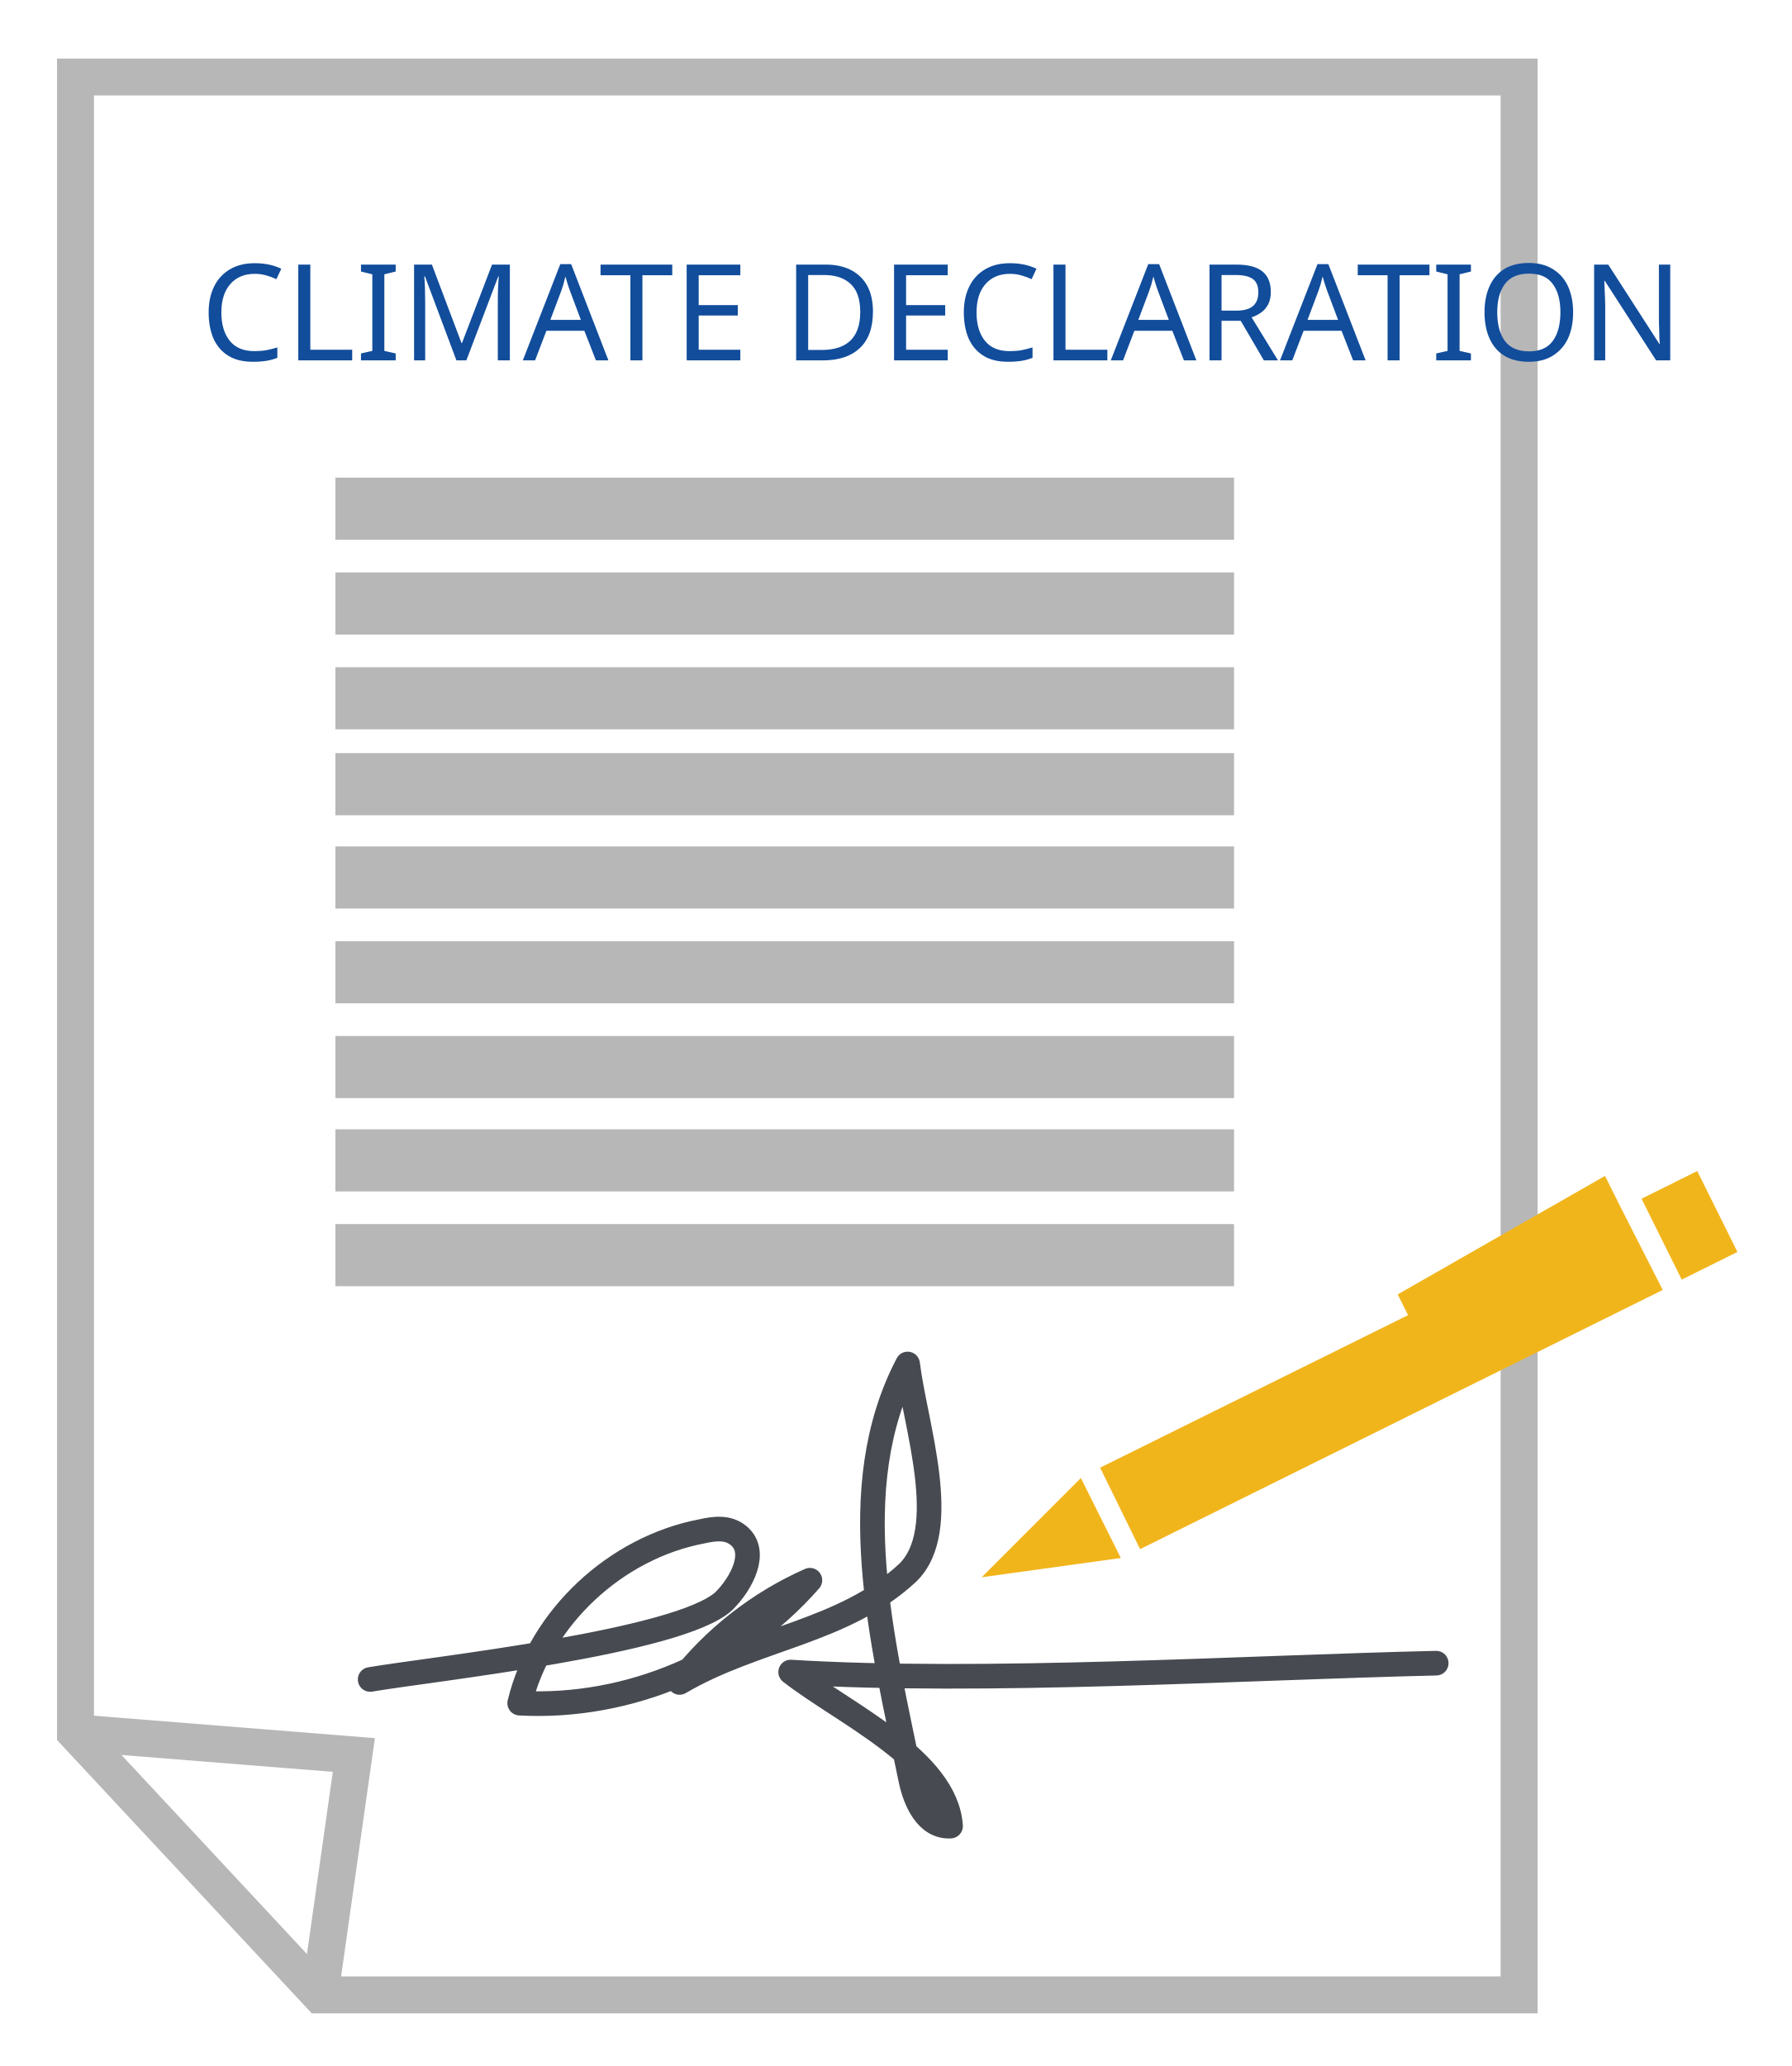
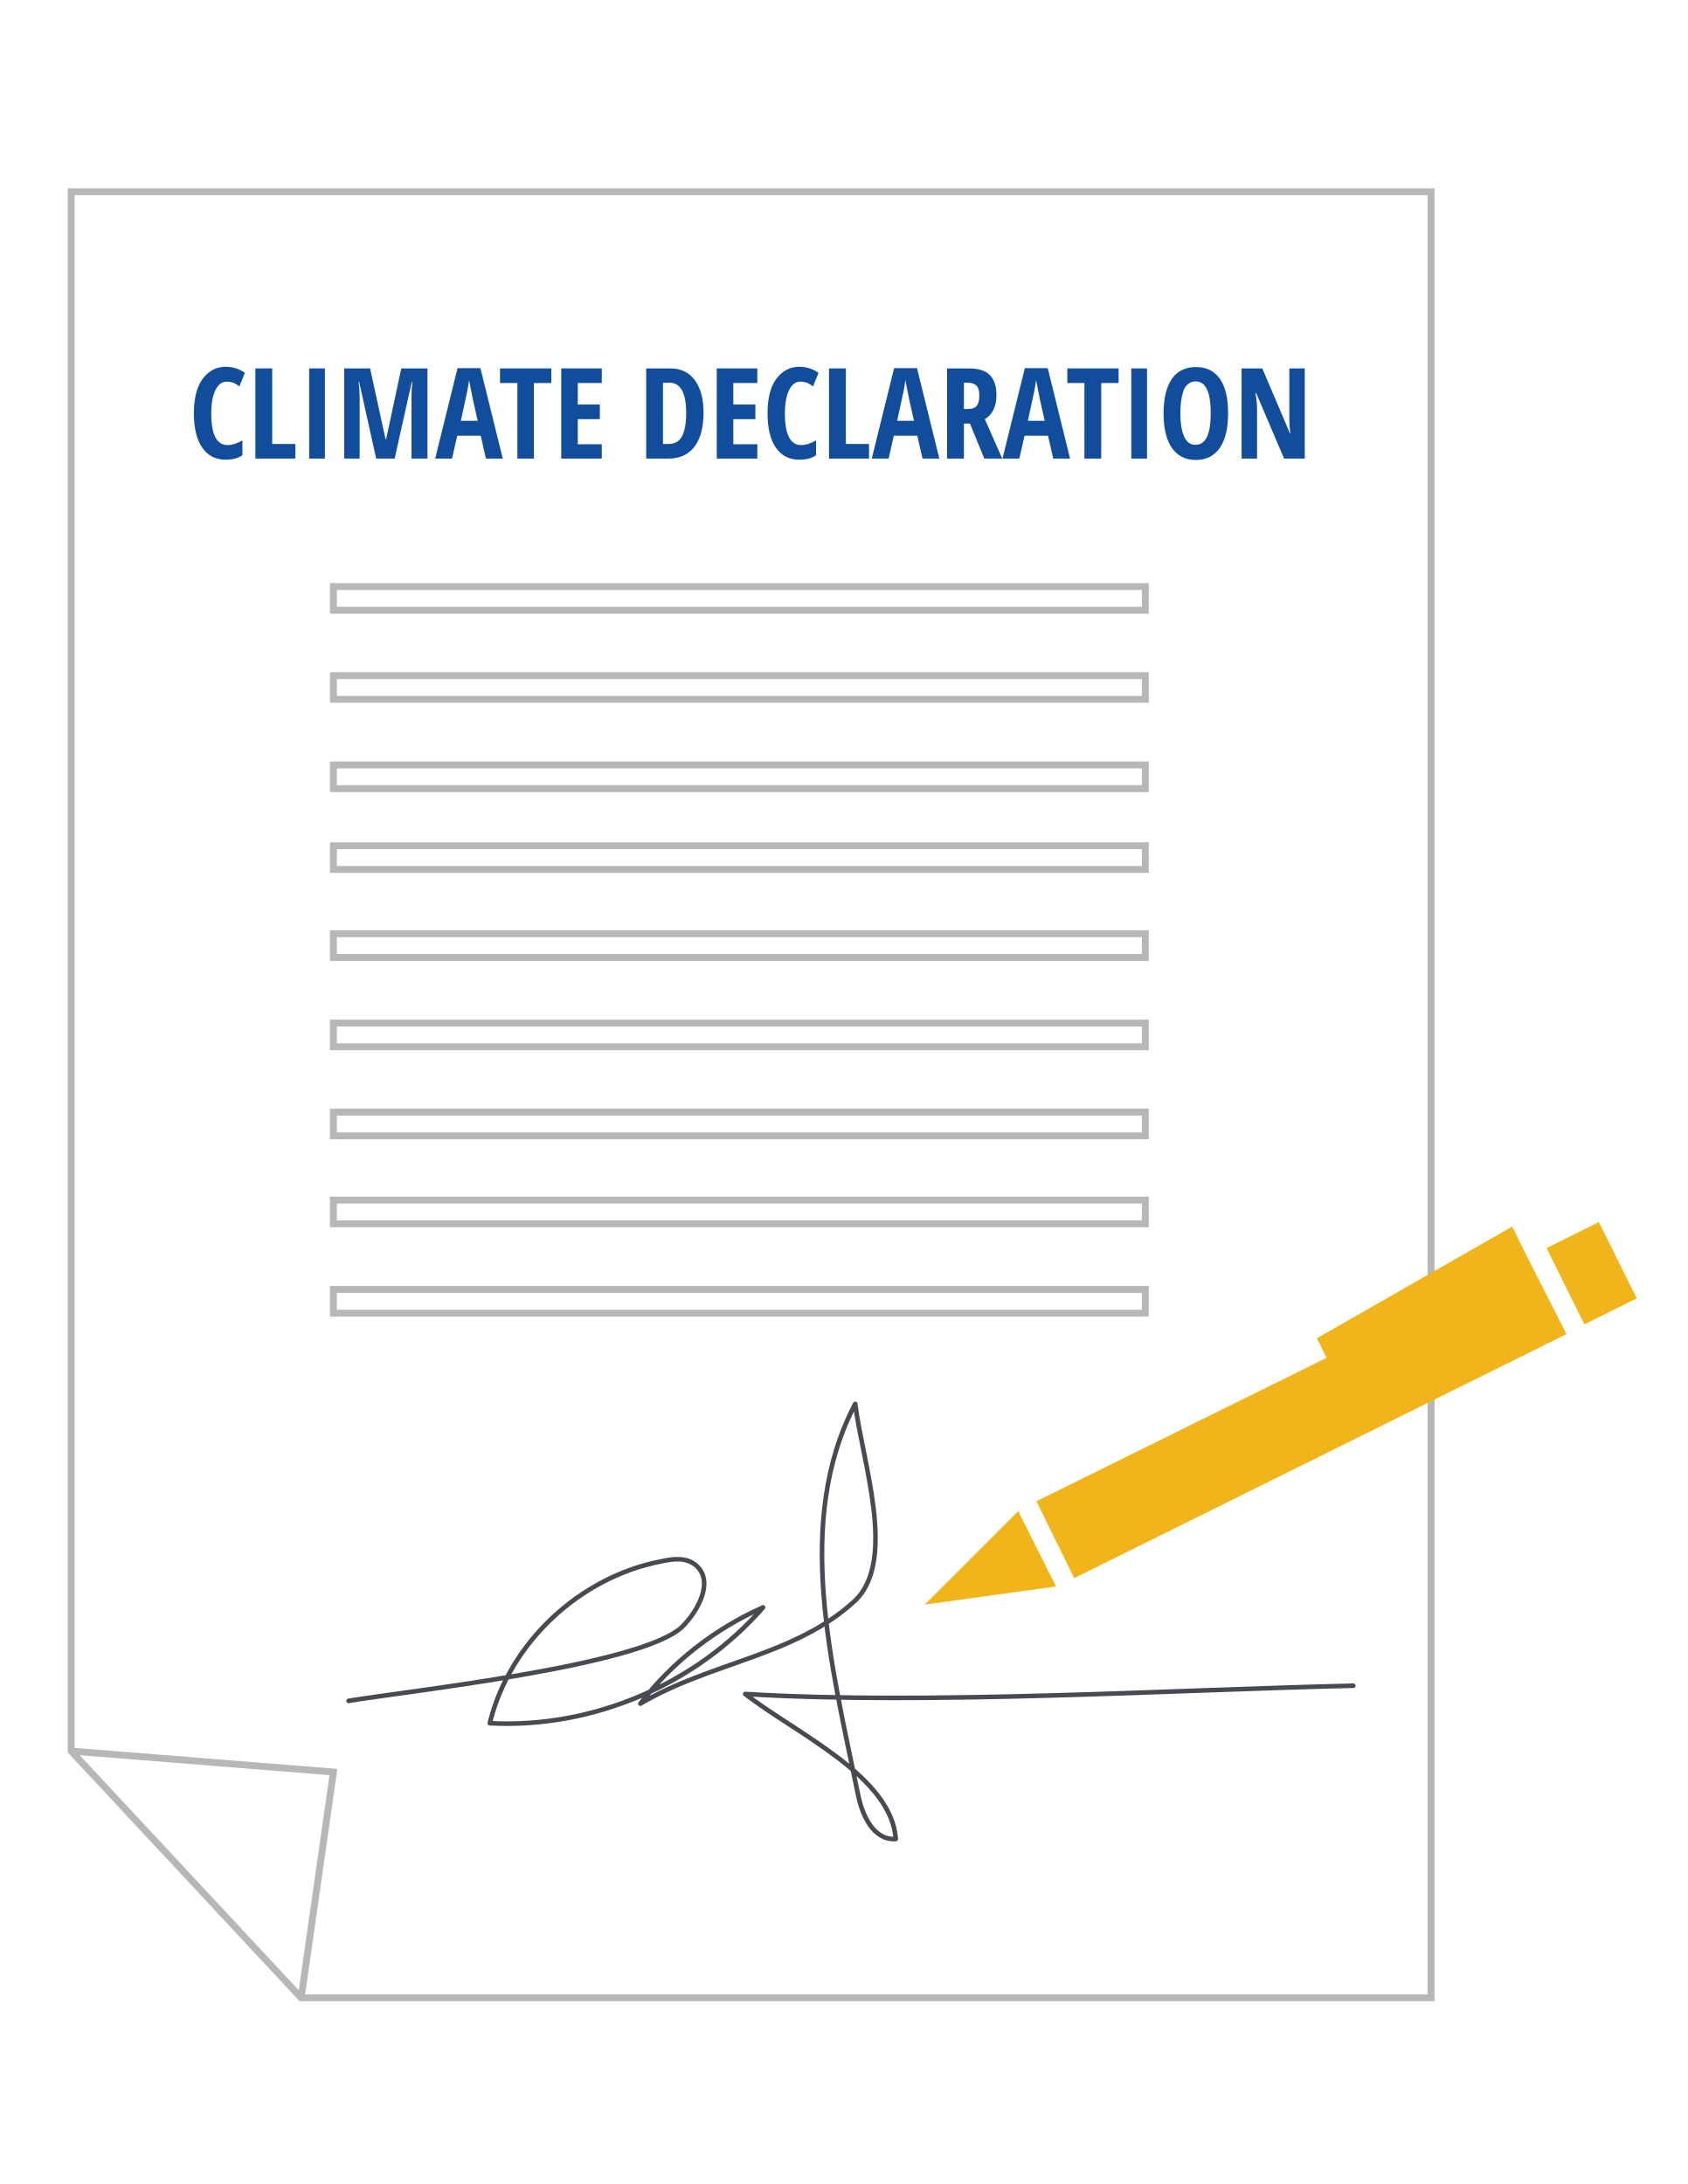
- <svg xmlns="http://www.w3.org/2000/svg" version="1.1" id="Layer_1" x="0px" y="0px" viewBox="0 0 121 139.5" enable-background="new 0 0 121 139.5" xml:space="preserve">
+ <svg xmlns="http://www.w3.org/2000/svg" version="1.1" id="Layer_1" x="0px" y="0px" viewBox="0 0 612 792" enable-background="new 0 0 612 792" xml:space="preserve">
  <g>
-     <polygon fill-rule="evenodd" clip-rule="evenodd" fill="none" stroke="#B7B7B7" stroke-width="2.495" stroke-miterlimit="10" points="   5.1,5.2 5.1,117 21.6,134.7 102.6,134.7 102.6,5.2  " />
-     <rect x="23.9" y="52.1" fill-rule="evenodd" clip-rule="evenodd" fill="none" stroke="#B7B7B7" stroke-width="2.495" stroke-miterlimit="10" width="58.2" height="1.7" />
-     <rect x="23.9" y="58.4" fill-rule="evenodd" clip-rule="evenodd" fill="none" stroke="#B7B7B7" stroke-width="2.495" stroke-miterlimit="10" width="58.2" height="1.7" />
-     <rect x="23.9" y="64.8" fill-rule="evenodd" clip-rule="evenodd" fill="none" stroke="#B7B7B7" stroke-width="2.495" stroke-miterlimit="10" width="58.2" height="1.7" />
-     <rect x="23.9" y="71.2" fill-rule="evenodd" clip-rule="evenodd" fill="none" stroke="#B7B7B7" stroke-width="2.495" stroke-miterlimit="10" width="58.2" height="1.7" />
-     <rect x="23.9" y="77.5" fill-rule="evenodd" clip-rule="evenodd" fill="none" stroke="#B7B7B7" stroke-width="2.495" stroke-miterlimit="10" width="58.2" height="1.7" />
-     <rect x="23.9" y="83.9" fill-rule="evenodd" clip-rule="evenodd" fill="none" stroke="#B7B7B7" stroke-width="2.495" stroke-miterlimit="10" width="58.2" height="1.7" />
-     <rect x="23.9" y="33.5" fill-rule="evenodd" clip-rule="evenodd" fill="none" stroke="#B7B7B7" stroke-width="2.495" stroke-miterlimit="10" width="58.2" height="1.7" />
-     <rect x="23.9" y="39.9" fill-rule="evenodd" clip-rule="evenodd" fill="none" stroke="#B7B7B7" stroke-width="2.495" stroke-miterlimit="10" width="58.2" height="1.7" />
-     <rect x="23.9" y="46.3" fill-rule="evenodd" clip-rule="evenodd" fill="none" stroke="#B7B7B7" stroke-width="2.495" stroke-miterlimit="10" width="58.2" height="1.7" />
-     <path fill-rule="evenodd" clip-rule="evenodd" fill="none" stroke="#474B51" stroke-width="1.664" stroke-linecap="round" stroke-linejoin="round" stroke-miterlimit="10" d="   M25,113.4c4.1-0.7,20.9-2.5,23.9-5.3c1.2-1.2,2.3-3.3,1-4.4c-0.7-0.6-1.6-0.5-2.5-0.3c-5.8,1.1-10.9,5.8-12.3,11.6   c7.4,0.4,14.8-2.8,19.6-8.3c-3.4,1.5-6.5,3.9-8.8,6.9c5.1-3,11.1-3.4,15.4-7.4c3-2.9,0.5-10,0-14.1c-4.4,8.4-1.7,18.7,0.2,28   c0.3,1.5,1.1,3.3,2.7,3.2c-0.3-4.5-7.2-7.6-10.8-10.4c13,0.8,30.6-0.3,43.6-0.6" />
-     <text transform="matrix(1 0 0 1 13.5447 24.3341)" fill="#124D9C" font-family="'OpenSans-CondensedBold'" font-size="9.061">CLIMATE DECLARATION</text>
-     <polyline fill-rule="evenodd" clip-rule="evenodd" fill="none" stroke="#B7B7B7" stroke-width="2.495" stroke-miterlimit="10" points="   5.1,117 23.9,118.5 21.6,134.7  " />
+     <polygon fill="none" stroke="#B7B7B7" stroke-width="2.495" stroke-miterlimit="10" points="25.8,69.5 25.8,635 109.2,724.5    518.9,724.5 518.9,69.5  " />
+     <rect x="120.9" y="306.7" fill="none" stroke="#B7B7B7" stroke-width="2.495" stroke-miterlimit="10" width="294.4" height="8.6" />
+     <rect x="120.9" y="338.6" fill="none" stroke="#B7B7B7" stroke-width="2.495" stroke-miterlimit="10" width="294.4" height="8.6" />
+     <rect x="120.9" y="371" fill="none" stroke="#B7B7B7" stroke-width="2.495" stroke-miterlimit="10" width="294.4" height="8.6" />
+     <rect x="120.9" y="403.3" fill="none" stroke="#B7B7B7" stroke-width="2.495" stroke-miterlimit="10" width="294.4" height="8.6" />
+     <rect x="120.9" y="435.2" fill="none" stroke="#B7B7B7" stroke-width="2.495" stroke-miterlimit="10" width="294.4" height="8.6" />
+     <rect x="120.9" y="467.6" fill="none" stroke="#B7B7B7" stroke-width="2.495" stroke-miterlimit="10" width="294.4" height="8.6" />
+     <rect x="120.9" y="212.7" fill="none" stroke="#B7B7B7" stroke-width="2.495" stroke-miterlimit="10" width="294.4" height="8.6" />
+     <rect x="120.9" y="245" fill="none" stroke="#B7B7B7" stroke-width="2.495" stroke-miterlimit="10" width="294.4" height="8.6" />
+     <rect x="120.9" y="277.4" fill="none" stroke="#B7B7B7" stroke-width="2.495" stroke-miterlimit="10" width="294.4" height="8.6" />
+     <path fill="none" stroke="#474B51" stroke-width="1.664" stroke-linecap="round" stroke-linejoin="round" stroke-miterlimit="10" d="   M126.4,616.8c20.7-3.5,105.7-12.6,120.9-26.8c6.1-6.1,11.6-16.7,5.1-22.3c-3.5-3-8.1-2.5-12.6-1.5c-29.3,5.6-55.1,29.3-62.2,58.7   c37.4,2,74.9-14.2,99.1-42c-17.2,7.6-32.9,19.7-44.5,34.9c25.8-15.2,56.1-17.2,77.9-37.4c15.2-14.7,2.5-50.6,0-71.3   c-22.3,42.5-8.6,94.6,1,141.6c1.5,7.6,5.6,16.7,13.7,16.2c-1.5-22.8-36.4-38.4-54.6-52.6c65.8,4,154.8-1.5,220.5-3" />
+     <g enable-background="new    ">
+       <path fill="#124D9C" d="M82.2,138.4c-1.7,0-3.1,1-4.1,3.1c-1,2-1.5,4.9-1.5,8.5c0,7.6,2,11.4,5.9,11.4c1.7,0,3.5-0.6,5.4-1.7v5.4    c-1.6,1.1-3.6,1.6-6.1,1.6c-3.7,0-6.5-1.5-8.5-4.4c-2-2.9-3-7.1-3-12.4c0-5.3,1-9.5,3.1-12.4s4.9-4.5,8.5-4.5    c1.2,0,2.3,0.2,3.4,0.5c1.1,0.3,2.3,0.9,3.5,1.7l-2,4.9c-0.7-0.5-1.4-0.9-2.1-1.3C84,138.6,83.1,138.4,82.2,138.4z" />
+       <path fill="#124D9C" d="M92.6,166.3v-32.7h6.1V161h8.4v5.3H92.6z" />
+       <path fill="#124D9C" d="M112.1,166.3v-32.7h5.7v32.7H112.1z" />
+       <path fill="#124D9C" d="M136.4,166.3l-6.2-27.9H130c0.3,2.1,0.4,4.1,0.4,5.9v22h-5.6v-32.7h9.4l5.6,25.7h0.2l5.5-25.7h9.5v32.7    h-5.8v-22.2c0-1.8,0.1-3.7,0.3-5.6h-0.2l-6.2,27.8H136.4z" />
+       <path fill="#124D9C" d="M176.2,166.3l-1.9-8.3h-8.5l-1.9,8.3h-6.1l8.1-32.8h8.3l8.1,32.8H176.2z M173.2,152.6l-1.7-7.6    c-0.1-0.5-0.3-1.6-0.7-3.5c-0.4-1.9-0.6-3.1-0.7-3.7c-0.2,1.3-0.4,2.7-0.7,4.2c-0.3,1.5-1.1,5.1-2.3,10.6H173.2z" />
+       <path fill="#124D9C" d="M193.7,166.3h-6.1v-27.4h-6.3v-5.3h18.6v5.3h-6.3V166.3z" />
+       <path fill="#124D9C" d="M218.2,166.3h-14.7v-32.7h14.7v5.3h-8.7v7.8h8v5.3h-8v9.1h8.7V166.3z" />
+       <path fill="#124D9C" d="M255.1,149.6c0,5.4-1.1,9.5-3.3,12.4c-2.2,2.9-5.4,4.3-9.5,4.3h-8v-32.7h8.7c3.8,0,6.8,1.4,8.9,4.2    S255.1,144.6,255.1,149.6z M248.8,149.8c0-7.3-2-11-6-11h-2.4V161h2c2.2,0,3.9-0.9,4.9-2.8C248.3,156.3,248.8,153.5,248.8,149.8z" />
+       <path fill="#124D9C" d="M274.6,166.3h-14.7v-32.7h14.7v5.3h-8.7v7.8h8v5.3h-8v9.1h8.7V166.3z" />
+       <path fill="#124D9C" d="M290.2,138.4c-1.7,0-3.1,1-4.1,3.1c-1,2-1.5,4.9-1.5,8.5c0,7.6,2,11.4,5.9,11.4c1.7,0,3.5-0.6,5.4-1.7v5.4    c-1.6,1.1-3.6,1.6-6.1,1.6c-3.7,0-6.5-1.5-8.5-4.4c-2-2.9-3-7.1-3-12.4c0-5.3,1-9.5,3.1-12.4s4.9-4.5,8.5-4.5    c1.2,0,2.3,0.2,3.4,0.5c1.1,0.3,2.3,0.9,3.5,1.7l-2,4.9c-0.7-0.5-1.4-0.9-2.1-1.3C291.9,138.6,291.1,138.4,290.2,138.4z" />
+       <path fill="#124D9C" d="M300.6,166.3v-32.7h6.1V161h8.4v5.3H300.6z" />
+       <path fill="#124D9C" d="M334.5,166.3l-1.9-8.3h-8.5l-1.9,8.3h-6.1l8.1-32.8h8.3l8.1,32.8H334.5z M331.4,152.6l-1.7-7.6    c-0.1-0.5-0.3-1.6-0.7-3.5c-0.4-1.9-0.6-3.1-0.7-3.7c-0.2,1.3-0.4,2.7-0.7,4.2c-0.3,1.5-1.1,5.1-2.3,10.6H331.4z" />
+       <path fill="#124D9C" d="M349.5,153.6v12.7h-6.1v-32.7h8c3.4,0,5.9,0.8,7.5,2.4s2.4,4,2.4,7.3c0,4.1-1.4,7-4.2,8.7l6.3,14.3h-6.5    l-5.2-12.7H349.5z M349.5,148.3h1.6c1.4,0,2.5-0.4,3.1-1.2c0.6-0.8,0.9-2,0.9-3.6c0-1.7-0.3-2.9-1-3.6s-1.7-1.1-3.1-1.1h-1.5    V148.3z" />
+       <path fill="#124D9C" d="M381.9,166.3L380,158h-8.5l-1.9,8.3h-6.1l8.1-32.8h8.3l8.1,32.8H381.9z M378.8,152.6l-1.7-7.6    c-0.1-0.5-0.3-1.6-0.7-3.5c-0.4-1.9-0.6-3.1-0.7-3.7c-0.2,1.3-0.4,2.7-0.7,4.2c-0.3,1.5-1.1,5.1-2.3,10.6H378.8z" />
+       <path fill="#124D9C" d="M399.3,166.3h-6.1v-27.4H387v-5.3h18.6v5.3h-6.3V166.3z" />
+       <path fill="#124D9C" d="M410.2,166.3v-32.7h5.7v32.7H410.2z" />
+       <path fill="#124D9C" d="M445.3,149.9c0,5.4-1,9.6-3,12.5s-4.9,4.4-8.7,4.4c-3.8,0-6.7-1.5-8.7-4.4c-2-2.9-3-7.1-3-12.5    c0-5.4,1-9.6,3-12.5c2-2.9,5-4.3,8.8-4.3c3.8,0,6.7,1.5,8.7,4.4S445.3,144.5,445.3,149.9z M428,149.9c0,3.7,0.5,6.6,1.4,8.5    c0.9,2,2.3,2.9,4.1,2.9c3.7,0,5.5-3.8,5.5-11.5c0-7.6-1.8-11.5-5.5-11.5c-1.8,0-3.2,1-4.2,2.9C428.5,143.3,428,146.1,428,149.9z" />
+       <path fill="#124D9C" d="M473,166.3h-7.4l-10.1-23.7h-0.3c0.4,1.8,0.6,3.7,0.6,5.8v17.9h-5.6v-32.7h7.5l10,23.5h0.2    c-0.3-1.6-0.4-3.4-0.4-5.6v-17.9h5.6V166.3z" />
+     </g>
+     <polyline fill="none" stroke="#B7B7B7" stroke-width="2.495" stroke-miterlimit="10" points="25.8,635 120.9,642.6 109.2,724.5     " />
    <g>
-       <polygon fill="#F1B51C" points="73,99.8 66.3,106.5 75.7,105.2   " />
-       <polygon fill="#F1B51C" points="77,104.6 112.3,87.1 109.5,81.6 109.5,81.6 108.4,79.4 94.4,87.4 95.1,88.8 74.3,99.1   " />
-       <rect x="111" y="80.7" transform="matrix(-0.4449 -0.8956 0.8956 -0.4449 90.6916 221.7173)" fill="#F1B51C" width="6.1" height="4.2" />
+       <polygon fill="#F1B51C" points="369.2,548 335.3,581.9 382.9,575.3   " />
+       <polygon fill="#F1B51C" points="389.5,572.3 568,483.8 553.8,455.9 553.8,455.9 548.3,444.8 477.5,485.3 481,492.4 375.8,544.4       " />
+       <rect x="561.7" y="451.1" transform="matrix(0.4449 0.8956 -0.8956 0.4449 733.8475 -260.5875)" fill="#F1B51C" width="30.9" height="21.2" />
    </g>
  </g>
</svg>
